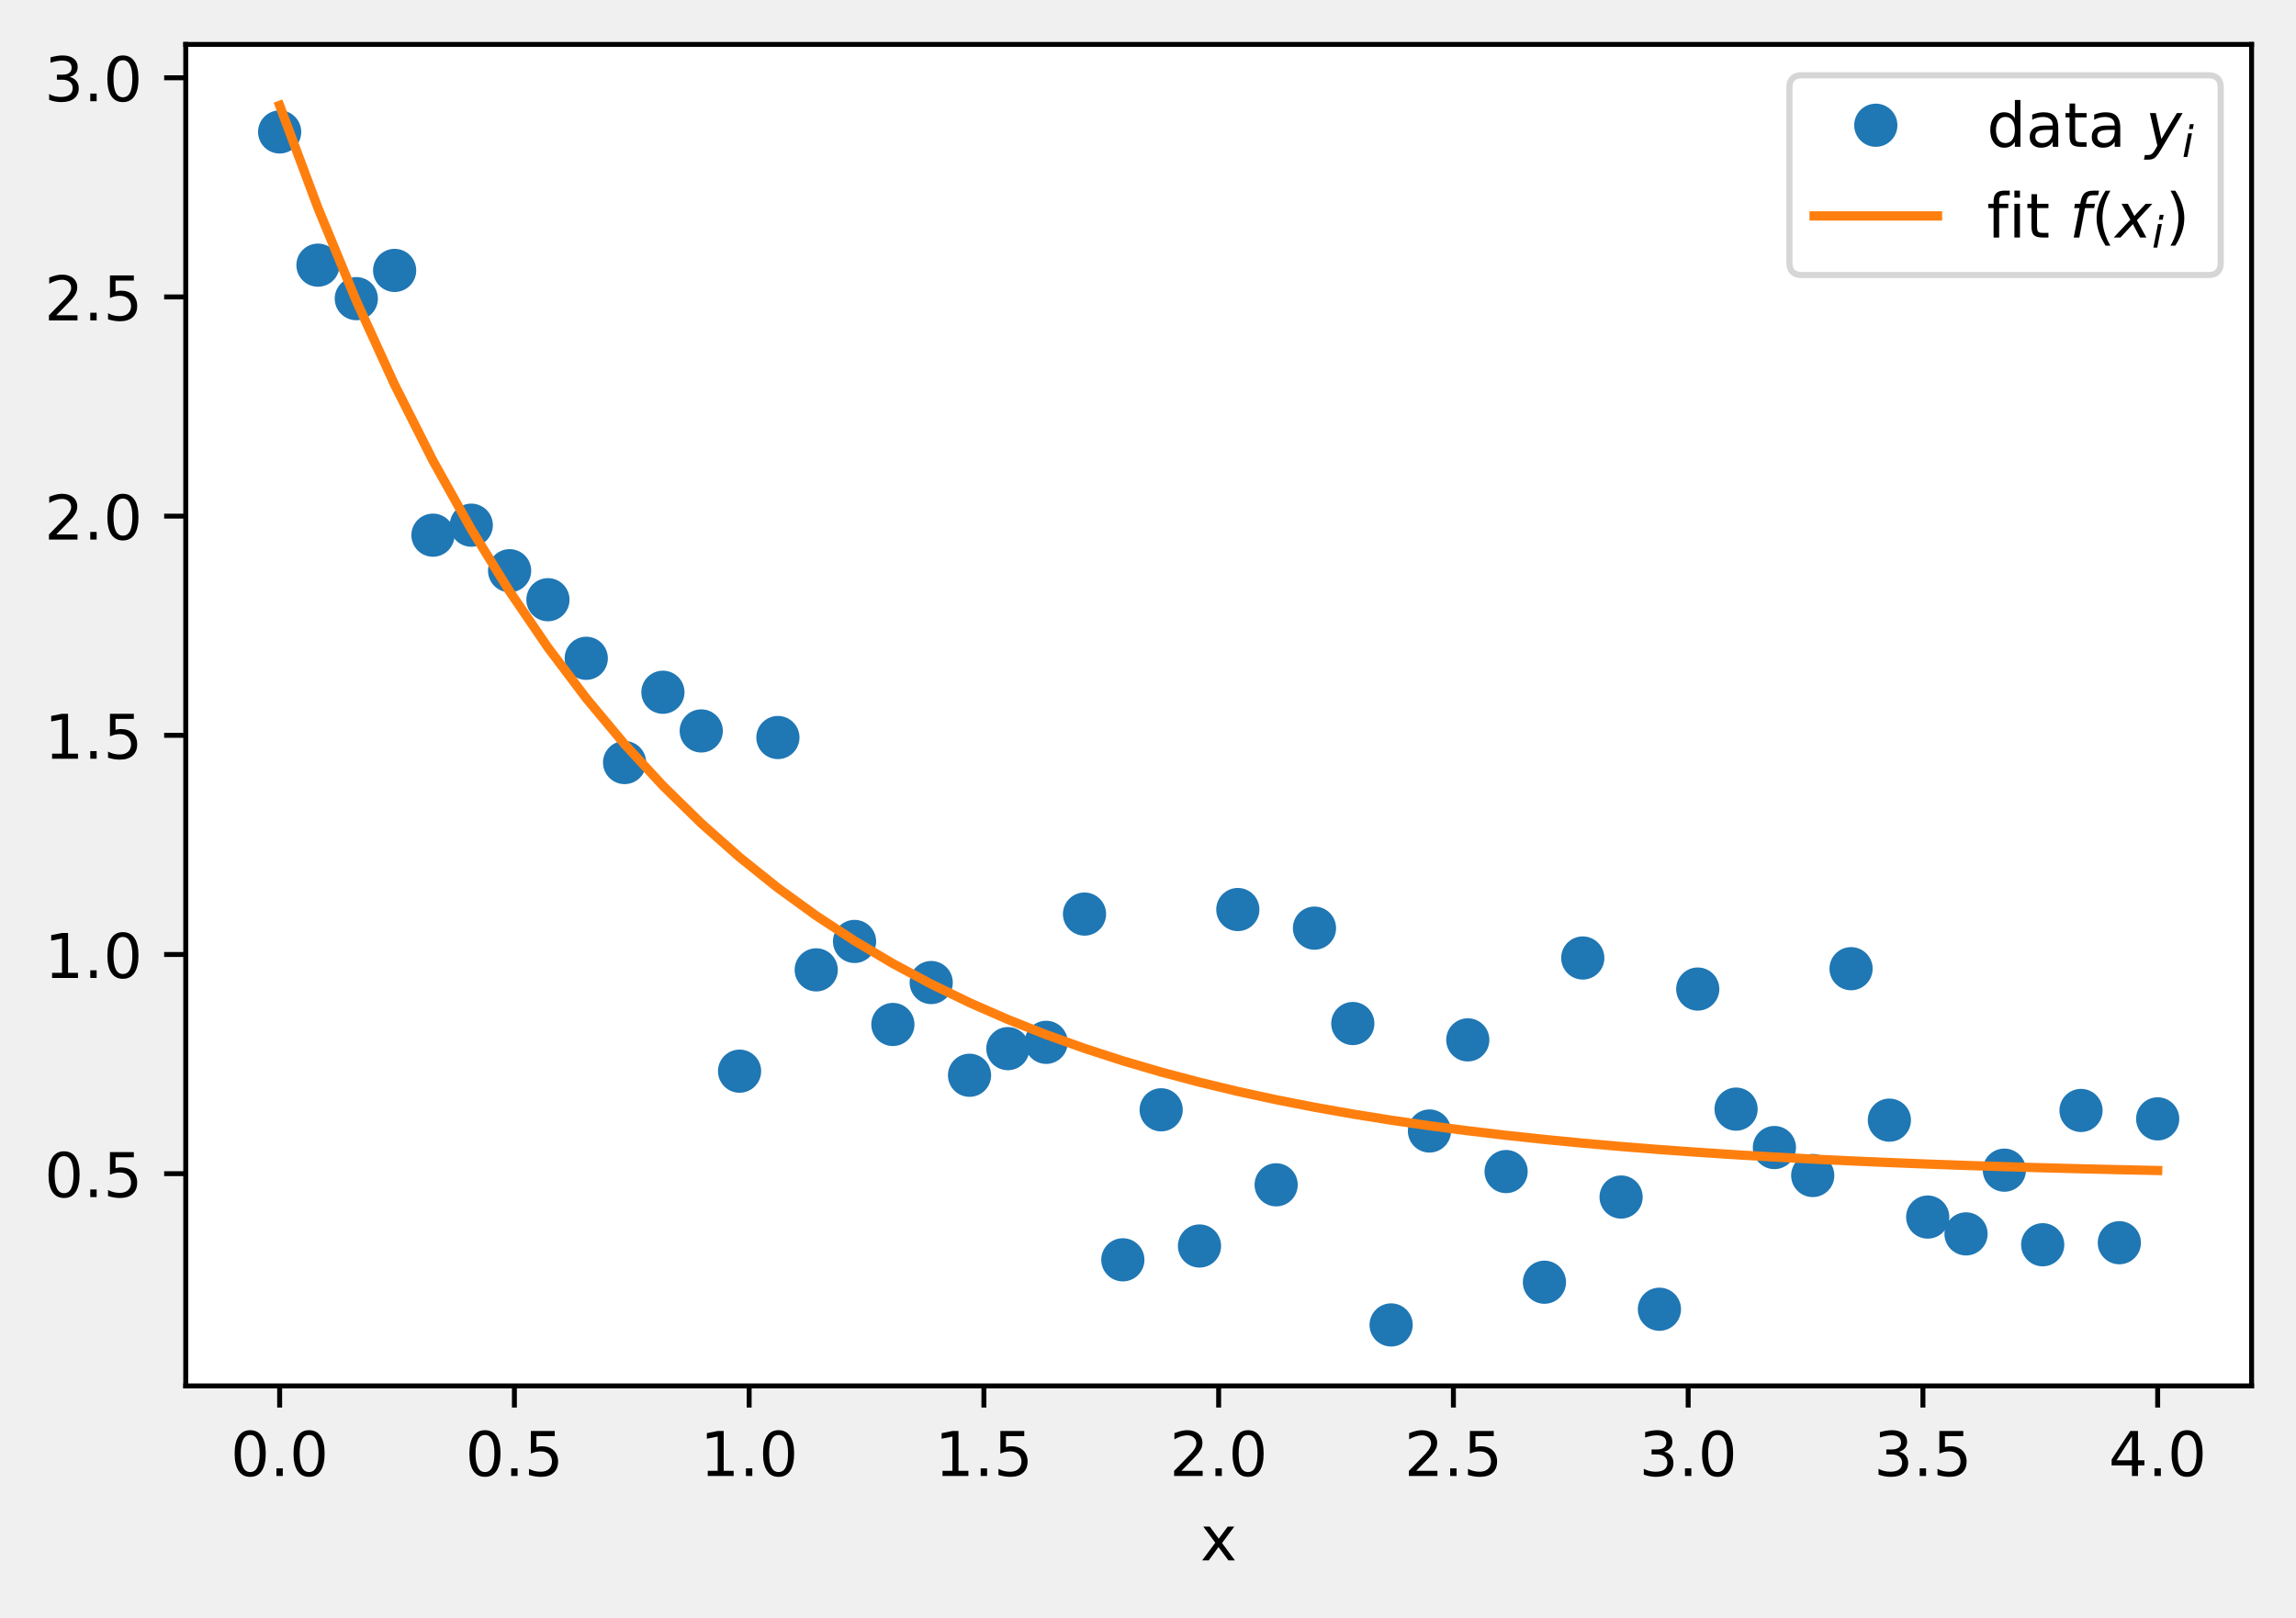
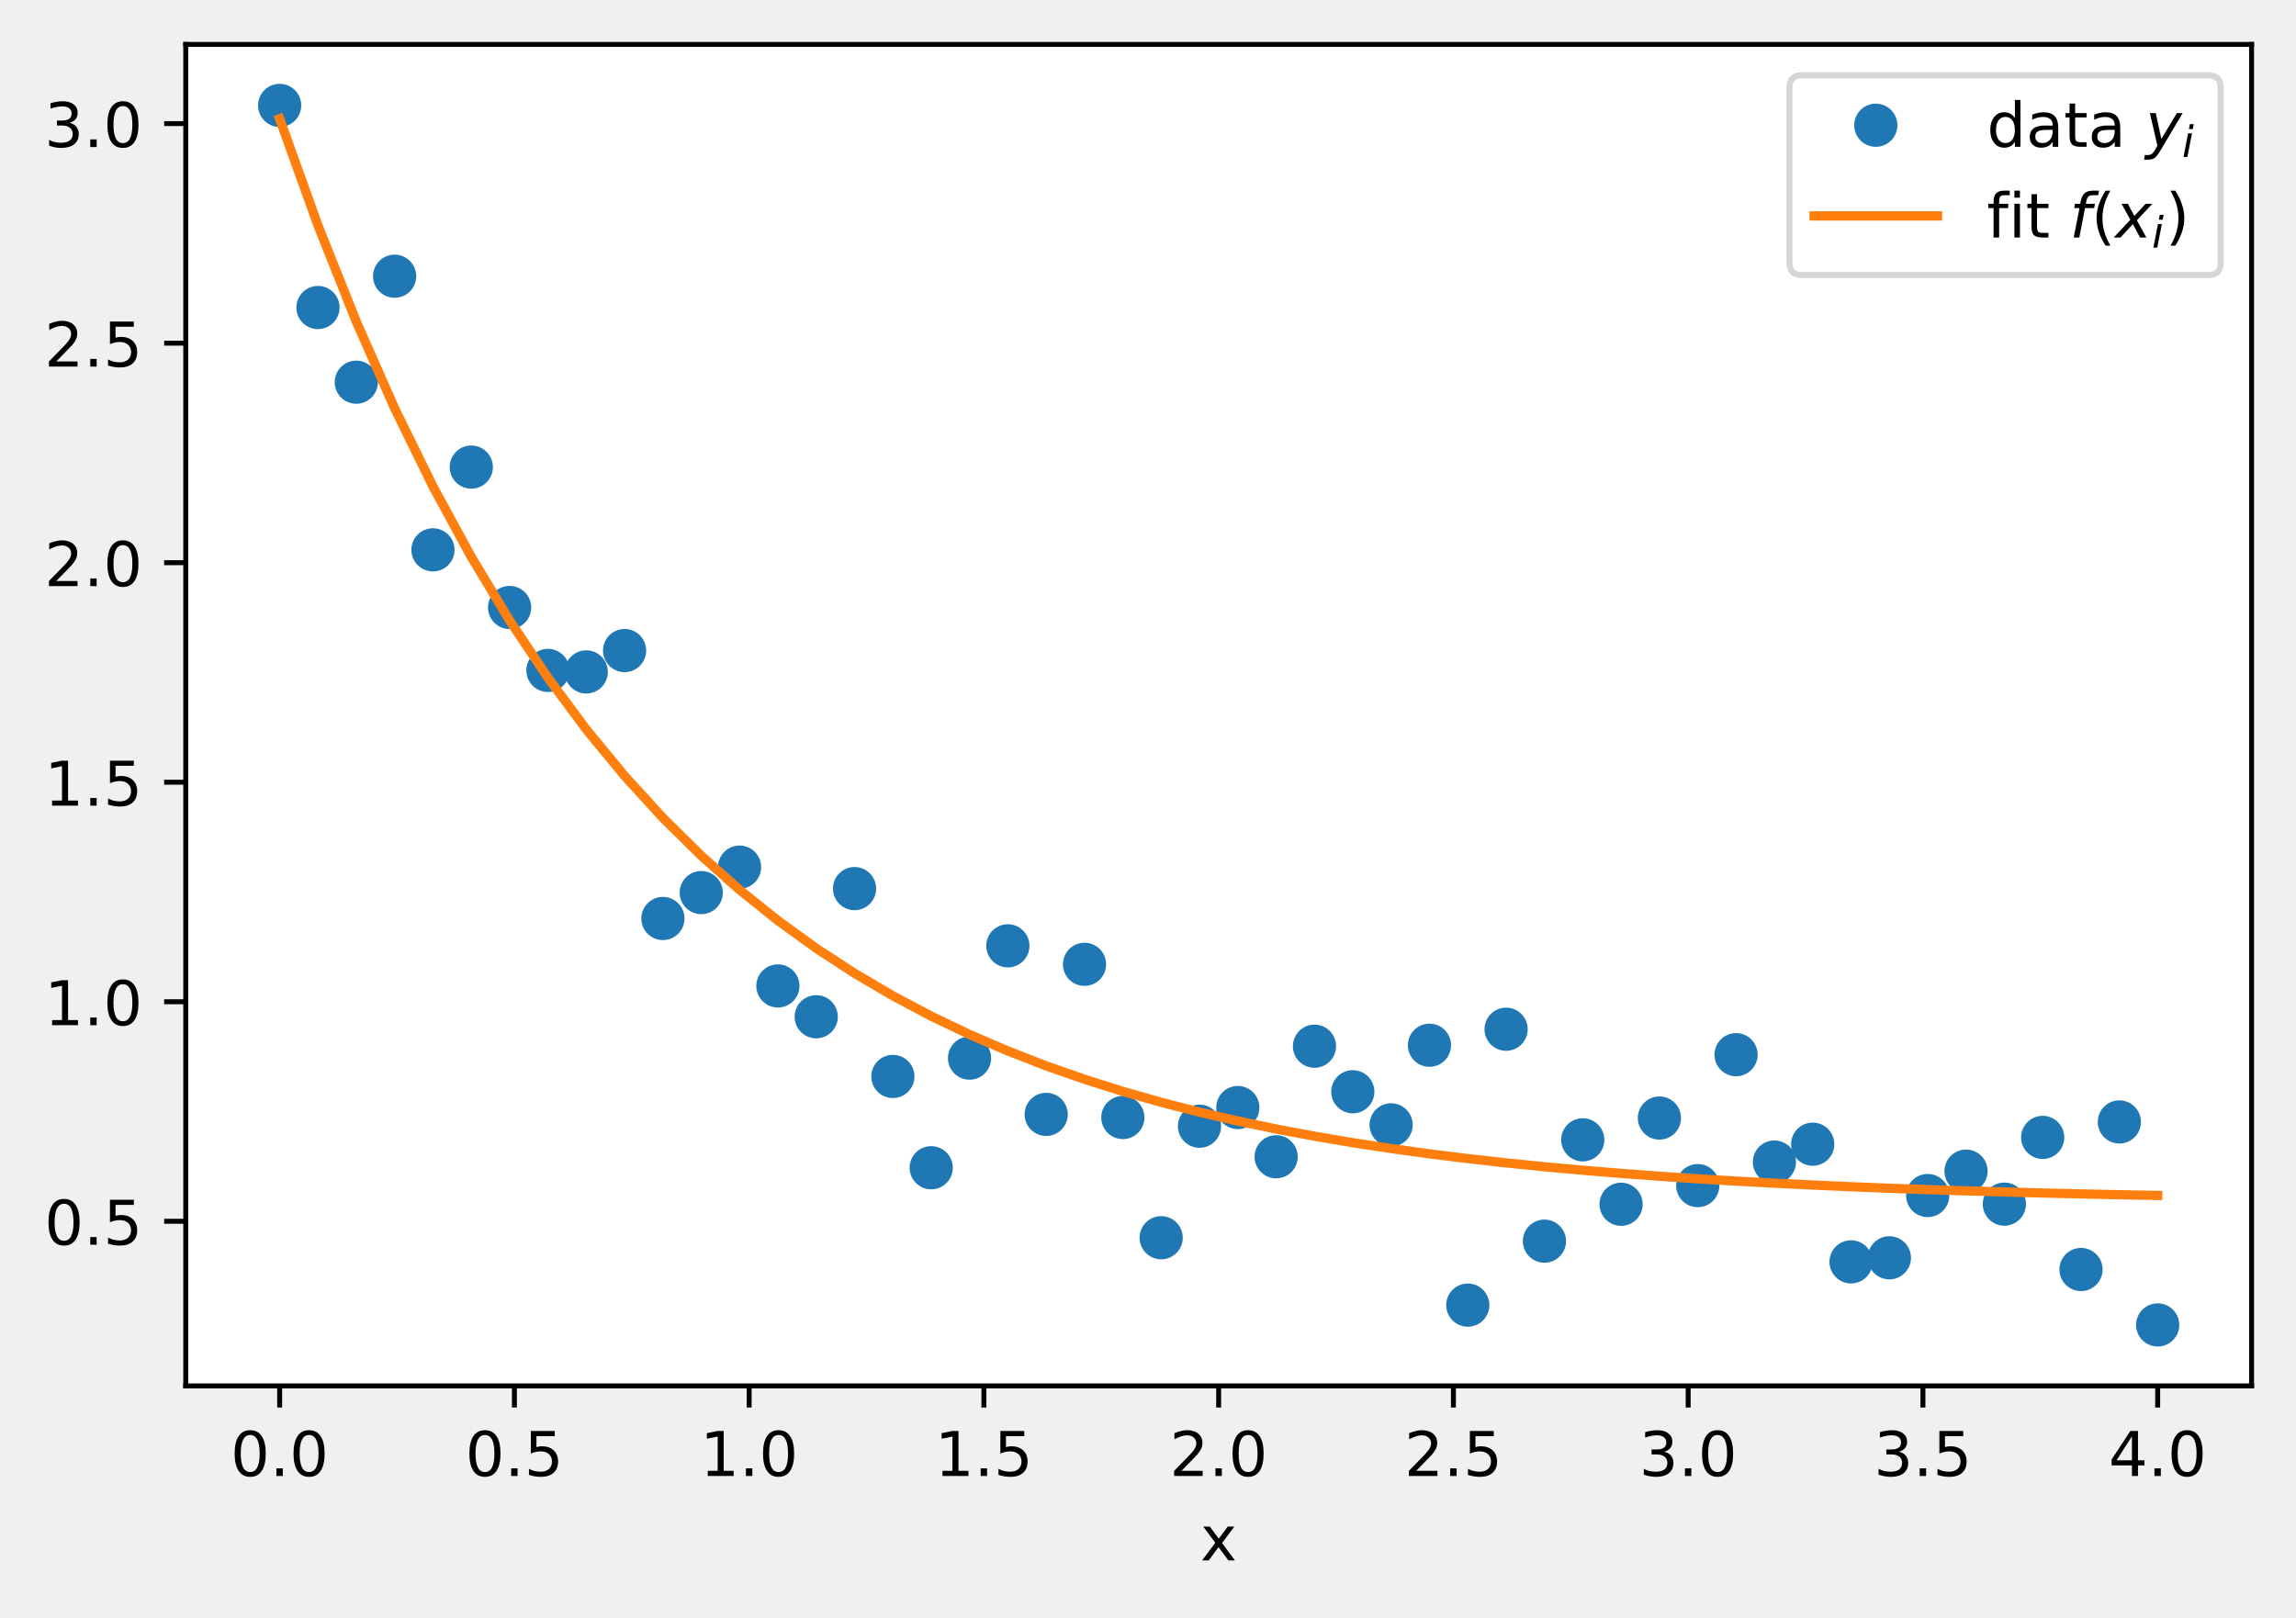
<svg xmlns="http://www.w3.org/2000/svg" xmlns:xlink="http://www.w3.org/1999/xlink" width="372.103pt" height="262.196pt" viewBox="0 0 372.103 262.196" version="1.1">
  <defs>
    <style type="text/css">*{stroke-linejoin: round; stroke-linecap: butt}</style>
  </defs>
  <g id="figure_1">
    <g id="patch_1">
      <path d="M 0 262.196  L 372.103 262.196  L 372.103 0  L 0 0  L 0 262.196  z " style="fill: none" />
    </g>
    <g id="axes_1">
      <g id="patch_2">
        <path d="M 30.103 224.64  L 364.903 224.64  L 364.903 7.2  L 30.103 7.2  z " style="fill: #ffffff" />
      </g>
      <g id="matplotlib.axis_1">
        <g id="xtick_1">
          <g id="line2d_1">
            <defs>
-               <path id="me15e19659e" d="M 0 0  L 0 3.5  " style="stroke: #000000; stroke-width: 0.8" />
-             </defs>
-             <g>
-               <use xlink:href="#me15e19659e" x="45.321" y="224.64" style="stroke: #000000; stroke-width: 0.8" />
+               <path id="m6750591522" d="M 0 0  L 0 3.5  " style="stroke: #000000; stroke-width: 0.8" />
+             </defs>
+             <g>
+               <use xlink:href="#m6750591522" x="45.321" y="224.64" style="stroke: #000000; stroke-width: 0.8" />
            </g>
          </g>
          <g id="text_1">
            <g transform="translate(37.36974 239.2384)scale(0.1 -0.1)">
              <defs>
                <path id="DejaVuSans-30" d="M 2034 4250  Q 1547 4250 1301 3770  Q 1056 3291 1056 2328  Q 1056 1369 1301 889  Q 1547 409 2034 409  Q 2525 409 2770 889  Q 3016 1369 3016 2328  Q 3016 3291 2770 3770  Q 2525 4250 2034 4250  z M 2034 4750  Q 2819 4750 3233 4129  Q 3647 3509 3647 2328  Q 3647 1150 3233 529  Q 2819 -91 2034 -91  Q 1250 -91 836 529  Q 422 1150 422 2328  Q 422 3509 836 4129  Q 1250 4750 2034 4750  z " transform="scale(0.015625)" />
                <path id="DejaVuSans-2e" d="M 684 794  L 1344 794  L 1344 0  L 684 0  L 684 794  z " transform="scale(0.015625)" />
              </defs>
              <use xlink:href="#DejaVuSans-30" />
              <use xlink:href="#DejaVuSans-2e" x="63.623" />
              <use xlink:href="#DejaVuSans-30" x="95.41" />
            </g>
          </g>
        </g>
        <g id="xtick_2">
          <g id="line2d_2">
            <g>
-               <use xlink:href="#me15e19659e" x="83.367" y="224.64" style="stroke: #000000; stroke-width: 0.8" />
+               <use xlink:href="#m6750591522" x="83.367" y="224.64" style="stroke: #000000; stroke-width: 0.8" />
            </g>
          </g>
          <g id="text_2">
            <g transform="translate(75.4152 239.2384)scale(0.1 -0.1)">
              <defs>
                <path id="DejaVuSans-35" d="M 691 4666  L 3169 4666  L 3169 4134  L 1269 4134  L 1269 2991  Q 1406 3038 1543 3061  Q 1681 3084 1819 3084  Q 2600 3084 3056 2656  Q 3513 2228 3513 1497  Q 3513 744 3044 326  Q 2575 -91 1722 -91  Q 1428 -91 1123 -41  Q 819 9 494 109  L 494 744  Q 775 591 1075 516  Q 1375 441 1709 441  Q 2250 441 2565 725  Q 2881 1009 2881 1497  Q 2881 1984 2565 2268  Q 2250 2553 1709 2553  Q 1456 2553 1204 2497  Q 953 2441 691 2322  L 691 4666  z " transform="scale(0.015625)" />
              </defs>
              <use xlink:href="#DejaVuSans-30" />
              <use xlink:href="#DejaVuSans-2e" x="63.623" />
              <use xlink:href="#DejaVuSans-35" x="95.41" />
            </g>
          </g>
        </g>
        <g id="xtick_3">
          <g id="line2d_3">
            <g>
-               <use xlink:href="#me15e19659e" x="121.412" y="224.64" style="stroke: #000000; stroke-width: 0.8" />
+               <use xlink:href="#m6750591522" x="121.412" y="224.64" style="stroke: #000000; stroke-width: 0.8" />
            </g>
          </g>
          <g id="text_3">
            <g transform="translate(113.4607 239.2384)scale(0.1 -0.1)">
              <defs>
                <path id="DejaVuSans-31" d="M 794 531  L 1825 531  L 1825 4091  L 703 3866  L 703 4441  L 1819 4666  L 2450 4666  L 2450 531  L 3481 531  L 3481 0  L 794 0  L 794 531  z " transform="scale(0.015625)" />
              </defs>
              <use xlink:href="#DejaVuSans-31" />
              <use xlink:href="#DejaVuSans-2e" x="63.623" />
              <use xlink:href="#DejaVuSans-30" x="95.41" />
            </g>
          </g>
        </g>
        <g id="xtick_4">
          <g id="line2d_4">
            <g>
-               <use xlink:href="#me15e19659e" x="159.458" y="224.64" style="stroke: #000000; stroke-width: 0.8" />
+               <use xlink:href="#m6750591522" x="159.458" y="224.64" style="stroke: #000000; stroke-width: 0.8" />
            </g>
          </g>
          <g id="text_4">
            <g transform="translate(151.5061 239.2384)scale(0.1 -0.1)">
              <use xlink:href="#DejaVuSans-31" />
              <use xlink:href="#DejaVuSans-2e" x="63.623" />
              <use xlink:href="#DejaVuSans-35" x="95.41" />
            </g>
          </g>
        </g>
        <g id="xtick_5">
          <g id="line2d_5">
            <g>
-               <use xlink:href="#me15e19659e" x="197.503" y="224.64" style="stroke: #000000; stroke-width: 0.8" />
+               <use xlink:href="#m6750591522" x="197.503" y="224.64" style="stroke: #000000; stroke-width: 0.8" />
            </g>
          </g>
          <g id="text_5">
            <g transform="translate(189.5516 239.2384)scale(0.1 -0.1)">
              <defs>
                <path id="DejaVuSans-32" d="M 1228 531  L 3431 531  L 3431 0  L 469 0  L 469 531  Q 828 903 1448 1529  Q 2069 2156 2228 2338  Q 2531 2678 2651 2914  Q 2772 3150 2772 3378  Q 2772 3750 2511 3984  Q 2250 4219 1831 4219  Q 1534 4219 1204 4116  Q 875 4013 500 3803  L 500 4441  Q 881 4594 1212 4672  Q 1544 4750 1819 4750  Q 2544 4750 2975 4387  Q 3406 4025 3406 3419  Q 3406 3131 3298 2873  Q 3191 2616 2906 2266  Q 2828 2175 2409 1742  Q 1991 1309 1228 531  z " transform="scale(0.015625)" />
              </defs>
              <use xlink:href="#DejaVuSans-32" />
              <use xlink:href="#DejaVuSans-2e" x="63.623" />
              <use xlink:href="#DejaVuSans-30" x="95.41" />
            </g>
          </g>
        </g>
        <g id="xtick_6">
          <g id="line2d_6">
            <g>
-               <use xlink:href="#me15e19659e" x="235.549" y="224.64" style="stroke: #000000; stroke-width: 0.8" />
+               <use xlink:href="#m6750591522" x="235.549" y="224.64" style="stroke: #000000; stroke-width: 0.8" />
            </g>
          </g>
          <g id="text_6">
            <g transform="translate(227.597 239.2384)scale(0.1 -0.1)">
              <use xlink:href="#DejaVuSans-32" />
              <use xlink:href="#DejaVuSans-2e" x="63.623" />
              <use xlink:href="#DejaVuSans-35" x="95.41" />
            </g>
          </g>
        </g>
        <g id="xtick_7">
          <g id="line2d_7">
            <g>
-               <use xlink:href="#me15e19659e" x="273.594" y="224.64" style="stroke: #000000; stroke-width: 0.8" />
+               <use xlink:href="#m6750591522" x="273.594" y="224.64" style="stroke: #000000; stroke-width: 0.8" />
            </g>
          </g>
          <g id="text_7">
            <g transform="translate(265.6425 239.2384)scale(0.1 -0.1)">
              <defs>
                <path id="DejaVuSans-33" d="M 2597 2516  Q 3050 2419 3304 2112  Q 3559 1806 3559 1356  Q 3559 666 3084 287  Q 2609 -91 1734 -91  Q 1441 -91 1130 -33  Q 819 25 488 141  L 488 750  Q 750 597 1062 519  Q 1375 441 1716 441  Q 2309 441 2620 675  Q 2931 909 2931 1356  Q 2931 1769 2642 2001  Q 2353 2234 1838 2234  L 1294 2234  L 1294 2753  L 1863 2753  Q 2328 2753 2575 2939  Q 2822 3125 2822 3475  Q 2822 3834 2567 4026  Q 2313 4219 1838 4219  Q 1578 4219 1281 4162  Q 984 4106 628 3988  L 628 4550  Q 988 4650 1302 4700  Q 1616 4750 1894 4750  Q 2613 4750 3031 4423  Q 3450 4097 3450 3541  Q 3450 3153 3228 2886  Q 3006 2619 2597 2516  z " transform="scale(0.015625)" />
              </defs>
              <use xlink:href="#DejaVuSans-33" />
              <use xlink:href="#DejaVuSans-2e" x="63.623" />
              <use xlink:href="#DejaVuSans-30" x="95.41" />
            </g>
          </g>
        </g>
        <g id="xtick_8">
          <g id="line2d_8">
            <g>
-               <use xlink:href="#me15e19659e" x="311.639" y="224.64" style="stroke: #000000; stroke-width: 0.8" />
+               <use xlink:href="#m6750591522" x="311.639" y="224.64" style="stroke: #000000; stroke-width: 0.8" />
            </g>
          </g>
          <g id="text_8">
            <g transform="translate(303.6879 239.2384)scale(0.1 -0.1)">
              <use xlink:href="#DejaVuSans-33" />
              <use xlink:href="#DejaVuSans-2e" x="63.623" />
              <use xlink:href="#DejaVuSans-35" x="95.41" />
            </g>
          </g>
        </g>
        <g id="xtick_9">
          <g id="line2d_9">
            <g>
-               <use xlink:href="#me15e19659e" x="349.685" y="224.64" style="stroke: #000000; stroke-width: 0.8" />
+               <use xlink:href="#m6750591522" x="349.685" y="224.64" style="stroke: #000000; stroke-width: 0.8" />
            </g>
          </g>
          <g id="text_9">
            <g transform="translate(341.7334 239.2384)scale(0.1 -0.1)">
              <defs>
                <path id="DejaVuSans-34" d="M 2419 4116  L 825 1625  L 2419 1625  L 2419 4116  z M 2253 4666  L 3047 4666  L 3047 1625  L 3713 1625  L 3713 1100  L 3047 1100  L 3047 0  L 2419 0  L 2419 1100  L 313 1100  L 313 1709  L 2253 4666  z " transform="scale(0.015625)" />
              </defs>
              <use xlink:href="#DejaVuSans-34" />
              <use xlink:href="#DejaVuSans-2e" x="63.623" />
              <use xlink:href="#DejaVuSans-30" x="95.41" />
            </g>
          </g>
        </g>
        <g id="text_10">
          <g transform="translate(194.5437 252.9166)scale(0.1 -0.1)">
            <defs>
              <path id="DejaVuSans-78" d="M 3513 3500  L 2247 1797  L 3578 0  L 2900 0  L 1881 1375  L 863 0  L 184 0  L 1544 1831  L 300 3500  L 978 3500  L 1906 2253  L 2834 3500  L 3513 3500  z " transform="scale(0.015625)" />
            </defs>
            <use xlink:href="#DejaVuSans-78" />
          </g>
        </g>
      </g>
      <g id="matplotlib.axis_2">
        <g id="ytick_1">
          <g id="line2d_10">
            <defs>
-               <path id="mdeeaea6be6" d="M 0 0  L -3.5 0  " style="stroke: #000000; stroke-width: 0.8" />
-             </defs>
-             <g>
-               <use xlink:href="#mdeeaea6be6" x="30.103" y="190.239" style="stroke: #000000; stroke-width: 0.8" />
+               <path id="m3248e19410" d="M 0 0  L -3.5 0  " style="stroke: #000000; stroke-width: 0.8" />
+             </defs>
+             <g>
+               <use xlink:href="#m3248e19410" x="30.103" y="197.955" style="stroke: #000000; stroke-width: 0.8" />
            </g>
          </g>
          <g id="text_11">
-             <g transform="translate(7.2 194.0379)scale(0.1 -0.1)">
+             <g transform="translate(7.2 201.7545)scale(0.1 -0.1)">
              <use xlink:href="#DejaVuSans-30" />
              <use xlink:href="#DejaVuSans-2e" x="63.623" />
              <use xlink:href="#DejaVuSans-35" x="95.41" />
            </g>
          </g>
        </g>
        <g id="ytick_2">
          <g id="line2d_11">
            <g>
-               <use xlink:href="#mdeeaea6be6" x="30.103" y="154.712" style="stroke: #000000; stroke-width: 0.8" />
+               <use xlink:href="#m3248e19410" x="30.103" y="162.371" style="stroke: #000000; stroke-width: 0.8" />
            </g>
          </g>
          <g id="text_12">
-             <g transform="translate(7.2 158.5115)scale(0.1 -0.1)">
+             <g transform="translate(7.2 166.1705)scale(0.1 -0.1)">
              <use xlink:href="#DejaVuSans-31" />
              <use xlink:href="#DejaVuSans-2e" x="63.623" />
              <use xlink:href="#DejaVuSans-30" x="95.41" />
            </g>
          </g>
        </g>
        <g id="ytick_3">
          <g id="line2d_12">
            <g>
-               <use xlink:href="#mdeeaea6be6" x="30.103" y="119.186" style="stroke: #000000; stroke-width: 0.8" />
+               <use xlink:href="#m3248e19410" x="30.103" y="126.787" style="stroke: #000000; stroke-width: 0.8" />
            </g>
          </g>
          <g id="text_13">
-             <g transform="translate(7.2 122.9852)scale(0.1 -0.1)">
+             <g transform="translate(7.2 130.5865)scale(0.1 -0.1)">
              <use xlink:href="#DejaVuSans-31" />
              <use xlink:href="#DejaVuSans-2e" x="63.623" />
              <use xlink:href="#DejaVuSans-35" x="95.41" />
            </g>
          </g>
        </g>
        <g id="ytick_4">
          <g id="line2d_13">
            <g>
-               <use xlink:href="#mdeeaea6be6" x="30.103" y="83.66" style="stroke: #000000; stroke-width: 0.8" />
+               <use xlink:href="#m3248e19410" x="30.103" y="91.203" style="stroke: #000000; stroke-width: 0.8" />
            </g>
          </g>
          <g id="text_14">
-             <g transform="translate(7.2 87.45888)scale(0.1 -0.1)">
+             <g transform="translate(7.2 95.00255)scale(0.1 -0.1)">
              <use xlink:href="#DejaVuSans-32" />
              <use xlink:href="#DejaVuSans-2e" x="63.623" />
              <use xlink:href="#DejaVuSans-30" x="95.41" />
            </g>
          </g>
        </g>
        <g id="ytick_5">
          <g id="line2d_14">
            <g>
-               <use xlink:href="#mdeeaea6be6" x="30.103" y="48.133" style="stroke: #000000; stroke-width: 0.8" />
+               <use xlink:href="#m3248e19410" x="30.103" y="55.619" style="stroke: #000000; stroke-width: 0.8" />
            </g>
          </g>
          <g id="text_15">
-             <g transform="translate(7.2 51.93256)scale(0.1 -0.1)">
+             <g transform="translate(7.2 59.41858)scale(0.1 -0.1)">
              <use xlink:href="#DejaVuSans-32" />
              <use xlink:href="#DejaVuSans-2e" x="63.623" />
              <use xlink:href="#DejaVuSans-35" x="95.41" />
            </g>
          </g>
        </g>
        <g id="ytick_6">
          <g id="line2d_15">
            <g>
-               <use xlink:href="#mdeeaea6be6" x="30.103" y="12.607" style="stroke: #000000; stroke-width: 0.8" />
+               <use xlink:href="#m3248e19410" x="30.103" y="20.035" style="stroke: #000000; stroke-width: 0.8" />
            </g>
          </g>
          <g id="text_16">
-             <g transform="translate(7.2 16.40623)scale(0.1 -0.1)">
+             <g transform="translate(7.2 23.8346)scale(0.1 -0.1)">
              <use xlink:href="#DejaVuSans-33" />
              <use xlink:href="#DejaVuSans-2e" x="63.623" />
              <use xlink:href="#DejaVuSans-30" x="95.41" />
            </g>
          </g>
        </g>
      </g>
      <g id="line2d_16">
        <defs>
-           <path id="m52d237d80e" d="M 0 3  C 0.796 3 1.559 2.684 2.121 2.121  C 2.684 1.559 3 0.796 3 0  C 3 -0.796 2.684 -1.559 2.121 -2.121  C 1.559 -2.684 0.796 -3 0 -3  C -0.796 -3 -1.559 -2.684 -2.121 -2.121  C -2.684 -1.559 -3 -0.796 -3 0  C -3 0.796 -2.684 1.559 -2.121 2.121  C -1.559 2.684 -0.796 3 0 3  z " style="stroke: #1f77b4" />
+           <path id="mf12a251a85" d="M 0 3  C 0.796 3 1.559 2.684 2.121 2.121  C 2.684 1.559 3 0.796 3 0  C 3 -0.796 2.684 -1.559 2.121 -2.121  C 1.559 -2.684 0.796 -3 0 -3  C -0.796 -3 -1.559 -2.684 -2.121 -2.121  C -2.684 -1.559 -3 -0.796 -3 0  C -3 0.796 -2.684 1.559 -2.121 2.121  C -1.559 2.684 -0.796 3 0 3  z " style="stroke: #1f77b4" />
        </defs>
-         <g clip-path="url(#p8458742705)">
-           <use xlink:href="#m52d237d80e" x="45.321" y="21.386" style="fill: #1f77b4; stroke: #1f77b4" />
-           <use xlink:href="#m52d237d80e" x="51.533" y="42.98" style="fill: #1f77b4; stroke: #1f77b4" />
-           <use xlink:href="#m52d237d80e" x="57.744" y="48.406" style="fill: #1f77b4; stroke: #1f77b4" />
-           <use xlink:href="#m52d237d80e" x="63.956" y="43.833" style="fill: #1f77b4; stroke: #1f77b4" />
-           <use xlink:href="#m52d237d80e" x="70.167" y="86.744" style="fill: #1f77b4; stroke: #1f77b4" />
-           <use xlink:href="#m52d237d80e" x="76.379" y="85.125" style="fill: #1f77b4; stroke: #1f77b4" />
-           <use xlink:href="#m52d237d80e" x="82.59" y="92.508" style="fill: #1f77b4; stroke: #1f77b4" />
-           <use xlink:href="#m52d237d80e" x="88.802" y="97.206" style="fill: #1f77b4; stroke: #1f77b4" />
-           <use xlink:href="#m52d237d80e" x="95.013" y="106.702" style="fill: #1f77b4; stroke: #1f77b4" />
-           <use xlink:href="#m52d237d80e" x="101.225" y="123.6" style="fill: #1f77b4; stroke: #1f77b4" />
-           <use xlink:href="#m52d237d80e" x="107.436" y="112.206" style="fill: #1f77b4; stroke: #1f77b4" />
-           <use xlink:href="#m52d237d80e" x="113.648" y="118.476" style="fill: #1f77b4; stroke: #1f77b4" />
-           <use xlink:href="#m52d237d80e" x="119.859" y="173.623" style="fill: #1f77b4; stroke: #1f77b4" />
-           <use xlink:href="#m52d237d80e" x="126.071" y="119.544" style="fill: #1f77b4; stroke: #1f77b4" />
-           <use xlink:href="#m52d237d80e" x="132.282" y="157.203" style="fill: #1f77b4; stroke: #1f77b4" />
-           <use xlink:href="#m52d237d80e" x="138.494" y="152.597" style="fill: #1f77b4; stroke: #1f77b4" />
-           <use xlink:href="#m52d237d80e" x="144.705" y="166.054" style="fill: #1f77b4; stroke: #1f77b4" />
-           <use xlink:href="#m52d237d80e" x="150.917" y="159.259" style="fill: #1f77b4; stroke: #1f77b4" />
-           <use xlink:href="#m52d237d80e" x="157.128" y="174.286" style="fill: #1f77b4; stroke: #1f77b4" />
-           <use xlink:href="#m52d237d80e" x="163.34" y="169.971" style="fill: #1f77b4; stroke: #1f77b4" />
-           <use xlink:href="#m52d237d80e" x="169.551" y="168.95" style="fill: #1f77b4; stroke: #1f77b4" />
-           <use xlink:href="#m52d237d80e" x="175.763" y="148.16" style="fill: #1f77b4; stroke: #1f77b4" />
-           <use xlink:href="#m52d237d80e" x="181.974" y="204.202" style="fill: #1f77b4; stroke: #1f77b4" />
-           <use xlink:href="#m52d237d80e" x="188.186" y="179.887" style="fill: #1f77b4; stroke: #1f77b4" />
-           <use xlink:href="#m52d237d80e" x="194.397" y="201.961" style="fill: #1f77b4; stroke: #1f77b4" />
-           <use xlink:href="#m52d237d80e" x="200.609" y="147.424" style="fill: #1f77b4; stroke: #1f77b4" />
-           <use xlink:href="#m52d237d80e" x="206.82" y="192.043" style="fill: #1f77b4; stroke: #1f77b4" />
-           <use xlink:href="#m52d237d80e" x="213.032" y="150.44" style="fill: #1f77b4; stroke: #1f77b4" />
-           <use xlink:href="#m52d237d80e" x="219.243" y="165.903" style="fill: #1f77b4; stroke: #1f77b4" />
-           <use xlink:href="#m52d237d80e" x="225.455" y="214.756" style="fill: #1f77b4; stroke: #1f77b4" />
-           <use xlink:href="#m52d237d80e" x="231.666" y="183.322" style="fill: #1f77b4; stroke: #1f77b4" />
-           <use xlink:href="#m52d237d80e" x="237.878" y="168.551" style="fill: #1f77b4; stroke: #1f77b4" />
-           <use xlink:href="#m52d237d80e" x="244.089" y="189.896" style="fill: #1f77b4; stroke: #1f77b4" />
-           <use xlink:href="#m52d237d80e" x="250.301" y="207.834" style="fill: #1f77b4; stroke: #1f77b4" />
-           <use xlink:href="#m52d237d80e" x="256.512" y="155.278" style="fill: #1f77b4; stroke: #1f77b4" />
-           <use xlink:href="#m52d237d80e" x="262.724" y="194.026" style="fill: #1f77b4; stroke: #1f77b4" />
-           <use xlink:href="#m52d237d80e" x="268.935" y="212.211" style="fill: #1f77b4; stroke: #1f77b4" />
-           <use xlink:href="#m52d237d80e" x="275.147" y="160.313" style="fill: #1f77b4; stroke: #1f77b4" />
-           <use xlink:href="#m52d237d80e" x="281.358" y="179.776" style="fill: #1f77b4; stroke: #1f77b4" />
-           <use xlink:href="#m52d237d80e" x="287.57" y="186.003" style="fill: #1f77b4; stroke: #1f77b4" />
-           <use xlink:href="#m52d237d80e" x="293.781" y="190.537" style="fill: #1f77b4; stroke: #1f77b4" />
-           <use xlink:href="#m52d237d80e" x="299.993" y="157.013" style="fill: #1f77b4; stroke: #1f77b4" />
-           <use xlink:href="#m52d237d80e" x="306.204" y="181.564" style="fill: #1f77b4; stroke: #1f77b4" />
-           <use xlink:href="#m52d237d80e" x="312.416" y="197.273" style="fill: #1f77b4; stroke: #1f77b4" />
-           <use xlink:href="#m52d237d80e" x="318.627" y="199.999" style="fill: #1f77b4; stroke: #1f77b4" />
-           <use xlink:href="#m52d237d80e" x="324.839" y="189.669" style="fill: #1f77b4; stroke: #1f77b4" />
-           <use xlink:href="#m52d237d80e" x="331.05" y="201.758" style="fill: #1f77b4; stroke: #1f77b4" />
-           <use xlink:href="#m52d237d80e" x="337.262" y="179.991" style="fill: #1f77b4; stroke: #1f77b4" />
-           <use xlink:href="#m52d237d80e" x="343.473" y="201.429" style="fill: #1f77b4; stroke: #1f77b4" />
-           <use xlink:href="#m52d237d80e" x="349.685" y="181.355" style="fill: #1f77b4; stroke: #1f77b4" />
+         <g clip-path="url(#p1fe05e6ec9)">
+           <use xlink:href="#mf12a251a85" x="45.321" y="17.084" style="fill: #1f77b4; stroke: #1f77b4" />
+           <use xlink:href="#mf12a251a85" x="51.533" y="49.847" style="fill: #1f77b4; stroke: #1f77b4" />
+           <use xlink:href="#mf12a251a85" x="57.744" y="61.948" style="fill: #1f77b4; stroke: #1f77b4" />
+           <use xlink:href="#mf12a251a85" x="63.956" y="44.771" style="fill: #1f77b4; stroke: #1f77b4" />
+           <use xlink:href="#mf12a251a85" x="70.167" y="89.125" style="fill: #1f77b4; stroke: #1f77b4" />
+           <use xlink:href="#mf12a251a85" x="76.379" y="75.707" style="fill: #1f77b4; stroke: #1f77b4" />
+           <use xlink:href="#mf12a251a85" x="82.59" y="98.466" style="fill: #1f77b4; stroke: #1f77b4" />
+           <use xlink:href="#mf12a251a85" x="88.802" y="108.669" style="fill: #1f77b4; stroke: #1f77b4" />
+           <use xlink:href="#mf12a251a85" x="95.013" y="108.911" style="fill: #1f77b4; stroke: #1f77b4" />
+           <use xlink:href="#mf12a251a85" x="101.225" y="105.447" style="fill: #1f77b4; stroke: #1f77b4" />
+           <use xlink:href="#mf12a251a85" x="107.436" y="148.878" style="fill: #1f77b4; stroke: #1f77b4" />
+           <use xlink:href="#mf12a251a85" x="113.648" y="144.678" style="fill: #1f77b4; stroke: #1f77b4" />
+           <use xlink:href="#mf12a251a85" x="119.859" y="140.55" style="fill: #1f77b4; stroke: #1f77b4" />
+           <use xlink:href="#mf12a251a85" x="126.071" y="159.808" style="fill: #1f77b4; stroke: #1f77b4" />
+           <use xlink:href="#mf12a251a85" x="132.282" y="164.803" style="fill: #1f77b4; stroke: #1f77b4" />
+           <use xlink:href="#mf12a251a85" x="138.494" y="144.031" style="fill: #1f77b4; stroke: #1f77b4" />
+           <use xlink:href="#mf12a251a85" x="144.705" y="174.481" style="fill: #1f77b4; stroke: #1f77b4" />
+           <use xlink:href="#mf12a251a85" x="150.917" y="189.278" style="fill: #1f77b4; stroke: #1f77b4" />
+           <use xlink:href="#mf12a251a85" x="157.128" y="171.509" style="fill: #1f77b4; stroke: #1f77b4" />
+           <use xlink:href="#mf12a251a85" x="163.34" y="153.307" style="fill: #1f77b4; stroke: #1f77b4" />
+           <use xlink:href="#mf12a251a85" x="169.551" y="180.628" style="fill: #1f77b4; stroke: #1f77b4" />
+           <use xlink:href="#mf12a251a85" x="175.763" y="156.303" style="fill: #1f77b4; stroke: #1f77b4" />
+           <use xlink:href="#mf12a251a85" x="181.974" y="181.136" style="fill: #1f77b4; stroke: #1f77b4" />
+           <use xlink:href="#mf12a251a85" x="188.186" y="200.62" style="fill: #1f77b4; stroke: #1f77b4" />
+           <use xlink:href="#mf12a251a85" x="194.397" y="182.544" style="fill: #1f77b4; stroke: #1f77b4" />
+           <use xlink:href="#mf12a251a85" x="200.609" y="179.519" style="fill: #1f77b4; stroke: #1f77b4" />
+           <use xlink:href="#mf12a251a85" x="206.82" y="187.499" style="fill: #1f77b4; stroke: #1f77b4" />
+           <use xlink:href="#mf12a251a85" x="213.032" y="169.578" style="fill: #1f77b4; stroke: #1f77b4" />
+           <use xlink:href="#mf12a251a85" x="219.243" y="176.96" style="fill: #1f77b4; stroke: #1f77b4" />
+           <use xlink:href="#mf12a251a85" x="225.455" y="182.326" style="fill: #1f77b4; stroke: #1f77b4" />
+           <use xlink:href="#mf12a251a85" x="231.666" y="169.421" style="fill: #1f77b4; stroke: #1f77b4" />
+           <use xlink:href="#mf12a251a85" x="237.878" y="211.544" style="fill: #1f77b4; stroke: #1f77b4" />
+           <use xlink:href="#mf12a251a85" x="244.089" y="166.823" style="fill: #1f77b4; stroke: #1f77b4" />
+           <use xlink:href="#mf12a251a85" x="250.301" y="201.174" style="fill: #1f77b4; stroke: #1f77b4" />
+           <use xlink:href="#mf12a251a85" x="256.512" y="184.752" style="fill: #1f77b4; stroke: #1f77b4" />
+           <use xlink:href="#mf12a251a85" x="262.724" y="195.196" style="fill: #1f77b4; stroke: #1f77b4" />
+           <use xlink:href="#mf12a251a85" x="268.935" y="181.219" style="fill: #1f77b4; stroke: #1f77b4" />
+           <use xlink:href="#mf12a251a85" x="275.147" y="192.174" style="fill: #1f77b4; stroke: #1f77b4" />
+           <use xlink:href="#mf12a251a85" x="281.358" y="170.951" style="fill: #1f77b4; stroke: #1f77b4" />
+           <use xlink:href="#mf12a251a85" x="287.57" y="188.353" style="fill: #1f77b4; stroke: #1f77b4" />
+           <use xlink:href="#mf12a251a85" x="293.781" y="185.457" style="fill: #1f77b4; stroke: #1f77b4" />
+           <use xlink:href="#mf12a251a85" x="299.993" y="204.532" style="fill: #1f77b4; stroke: #1f77b4" />
+           <use xlink:href="#mf12a251a85" x="306.204" y="203.876" style="fill: #1f77b4; stroke: #1f77b4" />
+           <use xlink:href="#mf12a251a85" x="312.416" y="193.779" style="fill: #1f77b4; stroke: #1f77b4" />
+           <use xlink:href="#mf12a251a85" x="318.627" y="189.826" style="fill: #1f77b4; stroke: #1f77b4" />
+           <use xlink:href="#mf12a251a85" x="324.839" y="195.175" style="fill: #1f77b4; stroke: #1f77b4" />
+           <use xlink:href="#mf12a251a85" x="331.05" y="184.358" style="fill: #1f77b4; stroke: #1f77b4" />
+           <use xlink:href="#mf12a251a85" x="337.262" y="205.769" style="fill: #1f77b4; stroke: #1f77b4" />
+           <use xlink:href="#mf12a251a85" x="343.473" y="181.852" style="fill: #1f77b4; stroke: #1f77b4" />
+           <use xlink:href="#mf12a251a85" x="349.685" y="214.756" style="fill: #1f77b4; stroke: #1f77b4" />
        </g>
      </g>
      <g id="line2d_17">
-         <path d="M 45.321 17.084  L 51.533 33.718  L 57.744 48.762  L 63.956 62.367  L 70.167 74.67  L 76.379 85.796  L 82.59 95.858  L 88.802 104.958  L 95.013 113.187  L 101.225 120.629  L 107.436 127.359  L 113.648 133.445  L 119.859 138.95  L 126.071 143.927  L 132.282 148.429  L 138.494 152.499  L 144.705 156.181  L 150.917 159.51  L 157.128 162.521  L 163.34 165.244  L 169.551 167.706  L 175.763 169.933  L 181.974 171.947  L 188.186 173.768  L 194.397 175.415  L 200.609 176.905  L 206.82 178.252  L 213.032 179.47  L 219.243 180.571  L 225.455 181.568  L 231.666 182.469  L 237.878 183.283  L 244.089 184.02  L 250.301 184.686  L 256.512 185.289  L 262.724 185.834  L 268.935 186.327  L 275.147 186.773  L 281.358 187.176  L 287.57 187.54  L 293.781 187.87  L 299.993 188.168  L 306.204 188.437  L 312.416 188.681  L 318.627 188.902  L 324.839 189.101  L 331.05 189.281  L 337.262 189.444  L 343.473 189.592  L 349.685 189.725  " clip-path="url(#p8458742705)" style="fill: none; stroke: #ff7f0e; stroke-width: 1.5; stroke-linecap: square" />
+         <path d="M 45.321 19.25  L 51.533 36.54  L 57.744 52.127  L 63.956 66.18  L 70.167 78.849  L 76.379 90.271  L 82.59 100.568  L 88.802 109.852  L 95.013 118.221  L 101.225 125.767  L 107.436 132.569  L 113.648 138.702  L 119.859 144.231  L 126.071 149.216  L 132.282 153.71  L 138.494 157.762  L 144.705 161.414  L 150.917 164.707  L 157.128 167.676  L 163.34 170.353  L 169.551 172.766  L 175.763 174.941  L 181.974 176.902  L 188.186 178.67  L 194.397 180.264  L 200.609 181.702  L 206.82 182.997  L 213.032 184.165  L 219.243 185.218  L 225.455 186.168  L 231.666 187.024  L 237.878 187.795  L 244.089 188.491  L 250.301 189.118  L 256.512 189.684  L 262.724 190.193  L 268.935 190.653  L 275.147 191.067  L 281.358 191.441  L 287.57 191.778  L 293.781 192.081  L 299.993 192.355  L 306.204 192.602  L 312.416 192.824  L 318.627 193.025  L 324.839 193.206  L 331.05 193.369  L 337.262 193.516  L 343.473 193.648  L 349.685 193.768  " clip-path="url(#p1fe05e6ec9)" style="fill: none; stroke: #ff7f0e; stroke-width: 1.5; stroke-linecap: square" />
      </g>
      <g id="patch_3">
        <path d="M 30.103 224.64  L 30.103 7.2  " style="fill: none; stroke: #000000; stroke-width: 0.8; stroke-linejoin: miter; stroke-linecap: square" />
      </g>
      <g id="patch_4">
        <path d="M 364.903 224.64  L 364.903 7.2  " style="fill: none; stroke: #000000; stroke-width: 0.8; stroke-linejoin: miter; stroke-linecap: square" />
      </g>
      <g id="patch_5">
        <path d="M 30.103 224.64  L 364.903 224.64  " style="fill: none; stroke: #000000; stroke-width: 0.8; stroke-linejoin: miter; stroke-linecap: square" />
      </g>
      <g id="patch_6">
        <path d="M 30.103 7.2  L 364.903 7.2  " style="fill: none; stroke: #000000; stroke-width: 0.8; stroke-linejoin: miter; stroke-linecap: square" />
      </g>
      <g id="legend_1">
        <g id="patch_7">
          <path d="M 292.003 44.578  L 357.903 44.578  Q 359.903 44.578 359.903 42.578  L 359.903 14.2  Q 359.903 12.2 357.903 12.2  L 292.003 12.2  Q 290.003 12.2 290.003 14.2  L 290.003 42.578  Q 290.003 44.578 292.003 44.578  z " style="fill: #ffffff; opacity: 0.8; stroke: #cccccc; stroke-linejoin: miter" />
        </g>
        <g id="line2d_18">
          <g>
-             <use xlink:href="#m52d237d80e" x="304.003" y="20.3" style="fill: #1f77b4; stroke: #1f77b4" />
+             <use xlink:href="#mf12a251a85" x="304.003" y="20.3" style="fill: #1f77b4; stroke: #1f77b4" />
          </g>
        </g>
        <g id="text_17">
          <g transform="translate(322.0031 23.8)scale(0.1 -0.1)">
            <defs>
              <path id="DejaVuSans-64" d="M 2906 2969  L 2906 4863  L 3481 4863  L 3481 0  L 2906 0  L 2906 525  Q 2725 213 2448 61  Q 2172 -91 1784 -91  Q 1150 -91 751 415  Q 353 922 353 1747  Q 353 2572 751 3078  Q 1150 3584 1784 3584  Q 2172 3584 2448 3432  Q 2725 3281 2906 2969  z M 947 1747  Q 947 1113 1208 752  Q 1469 391 1925 391  Q 2381 391 2643 752  Q 2906 1113 2906 1747  Q 2906 2381 2643 2742  Q 2381 3103 1925 3103  Q 1469 3103 1208 2742  Q 947 2381 947 1747  z " transform="scale(0.015625)" />
              <path id="DejaVuSans-61" d="M 2194 1759  Q 1497 1759 1228 1600  Q 959 1441 959 1056  Q 959 750 1161 570  Q 1363 391 1709 391  Q 2188 391 2477 730  Q 2766 1069 2766 1631  L 2766 1759  L 2194 1759  z M 3341 1997  L 3341 0  L 2766 0  L 2766 531  Q 2569 213 2275 61  Q 1981 -91 1556 -91  Q 1019 -91 701 211  Q 384 513 384 1019  Q 384 1609 779 1909  Q 1175 2209 1959 2209  L 2766 2209  L 2766 2266  Q 2766 2663 2505 2880  Q 2244 3097 1772 3097  Q 1472 3097 1187 3025  Q 903 2953 641 2809  L 641 3341  Q 956 3463 1253 3523  Q 1550 3584 1831 3584  Q 2591 3584 2966 3190  Q 3341 2797 3341 1997  z " transform="scale(0.015625)" />
              <path id="DejaVuSans-74" d="M 1172 4494  L 1172 3500  L 2356 3500  L 2356 3053  L 1172 3053  L 1172 1153  Q 1172 725 1289 603  Q 1406 481 1766 481  L 2356 481  L 2356 0  L 1766 0  Q 1100 0 847 248  Q 594 497 594 1153  L 594 3053  L 172 3053  L 172 3500  L 594 3500  L 594 4494  L 1172 4494  z " transform="scale(0.015625)" />
              <path id="DejaVuSans-20" transform="scale(0.015625)" />
              <path id="DejaVuSans-Oblique-79" d="M 1588 -325  Q 1188 -997 936 -1164  Q 684 -1331 294 -1331  L -159 -1331  L -63 -850  L 269 -850  Q 509 -850 678 -719  Q 847 -588 1056 -206  L 1234 128  L 459 3500  L 1069 3500  L 1650 819  L 3256 3500  L 3859 3500  L 1588 -325  z " transform="scale(0.015625)" />
              <path id="DejaVuSans-Oblique-69" d="M 1172 4863  L 1747 4863  L 1606 4134  L 1031 4134  L 1172 4863  z M 909 3500  L 1484 3500  L 800 0  L 225 0  L 909 3500  z " transform="scale(0.015625)" />
            </defs>
            <use xlink:href="#DejaVuSans-64" transform="translate(0 0.015625)" />
            <use xlink:href="#DejaVuSans-61" transform="translate(63.47656 0.015625)" />
            <use xlink:href="#DejaVuSans-74" transform="translate(124.7559 0.015625)" />
            <use xlink:href="#DejaVuSans-61" transform="translate(163.9648 0.015625)" />
            <use xlink:href="#DejaVuSans-20" transform="translate(225.2441 0.015625)" />
            <use xlink:href="#DejaVuSans-Oblique-79" transform="translate(257.0312 0.015625)" />
            <use xlink:href="#DejaVuSans-Oblique-69" transform="translate(316.2109 -16.39062)scale(0.7)" />
          </g>
        </g>
        <g id="line2d_19">
          <path d="M 294.003 34.998  L 304.003 34.998  L 314.003 34.998  " style="fill: none; stroke: #ff7f0e; stroke-width: 1.5; stroke-linecap: square" />
        </g>
        <g id="text_18">
          <g transform="translate(322.0031 38.49844)scale(0.1 -0.1)">
            <defs>
              <path id="DejaVuSans-66" d="M 2375 4863  L 2375 4384  L 1825 4384  Q 1516 4384 1395 4259  Q 1275 4134 1275 3809  L 1275 3500  L 2222 3500  L 2222 3053  L 1275 3053  L 1275 0  L 697 0  L 697 3053  L 147 3053  L 147 3500  L 697 3500  L 697 3744  Q 697 4328 969 4595  Q 1241 4863 1831 4863  L 2375 4863  z " transform="scale(0.015625)" />
              <path id="DejaVuSans-69" d="M 603 3500  L 1178 3500  L 1178 0  L 603 0  L 603 3500  z M 603 4863  L 1178 4863  L 1178 4134  L 603 4134  L 603 4863  z " transform="scale(0.015625)" />
              <path id="DejaVuSans-Oblique-66" d="M 3059 4863  L 2969 4384  L 2419 4384  Q 2106 4384 1964 4261  Q 1822 4138 1753 3809  L 1691 3500  L 2638 3500  L 2553 3053  L 1606 3053  L 1013 0  L 434 0  L 1031 3053  L 481 3053  L 563 3500  L 1113 3500  L 1159 3744  Q 1278 4363 1576 4613  Q 1875 4863 2516 4863  L 3059 4863  z " transform="scale(0.015625)" />
              <path id="DejaVuSans-28" d="M 1984 4856  Q 1566 4138 1362 3434  Q 1159 2731 1159 2009  Q 1159 1288 1364 580  Q 1569 -128 1984 -844  L 1484 -844  Q 1016 -109 783 600  Q 550 1309 550 2009  Q 550 2706 781 3412  Q 1013 4119 1484 4856  L 1984 4856  z " transform="scale(0.015625)" />
              <path id="DejaVuSans-Oblique-78" d="M 3841 3500  L 2234 1784  L 3219 0  L 2559 0  L 1819 1388  L 531 0  L -166 0  L 1556 1844  L 641 3500  L 1300 3500  L 1972 2234  L 3144 3500  L 3841 3500  z " transform="scale(0.015625)" />
              <path id="DejaVuSans-29" d="M 513 4856  L 1013 4856  Q 1481 4119 1714 3412  Q 1947 2706 1947 2009  Q 1947 1309 1714 600  Q 1481 -109 1013 -844  L 513 -844  Q 928 -128 1133 580  Q 1338 1288 1338 2009  Q 1338 2731 1133 3434  Q 928 4138 513 4856  z " transform="scale(0.015625)" />
            </defs>
            <use xlink:href="#DejaVuSans-66" transform="translate(0 0.015625)" />
            <use xlink:href="#DejaVuSans-69" transform="translate(35.20508 0.015625)" />
            <use xlink:href="#DejaVuSans-74" transform="translate(62.98828 0.015625)" />
            <use xlink:href="#DejaVuSans-20" transform="translate(102.1973 0.015625)" />
            <use xlink:href="#DejaVuSans-Oblique-66" transform="translate(133.9844 0.015625)" />
            <use xlink:href="#DejaVuSans-28" transform="translate(169.1895 0.015625)" />
            <use xlink:href="#DejaVuSans-Oblique-78" transform="translate(208.2031 0.015625)" />
            <use xlink:href="#DejaVuSans-Oblique-69" transform="translate(267.3828 -16.39062)scale(0.7)" />
            <use xlink:href="#DejaVuSans-29" transform="translate(289.5654 0.015625)" />
          </g>
        </g>
      </g>
    </g>
  </g>
  <defs>
-     <clipPath id="p8458742705">
+     <clipPath id="p1fe05e6ec9">
      <rect x="30.103" y="7.2" width="334.8" height="217.44" />
    </clipPath>
  </defs>
</svg>
